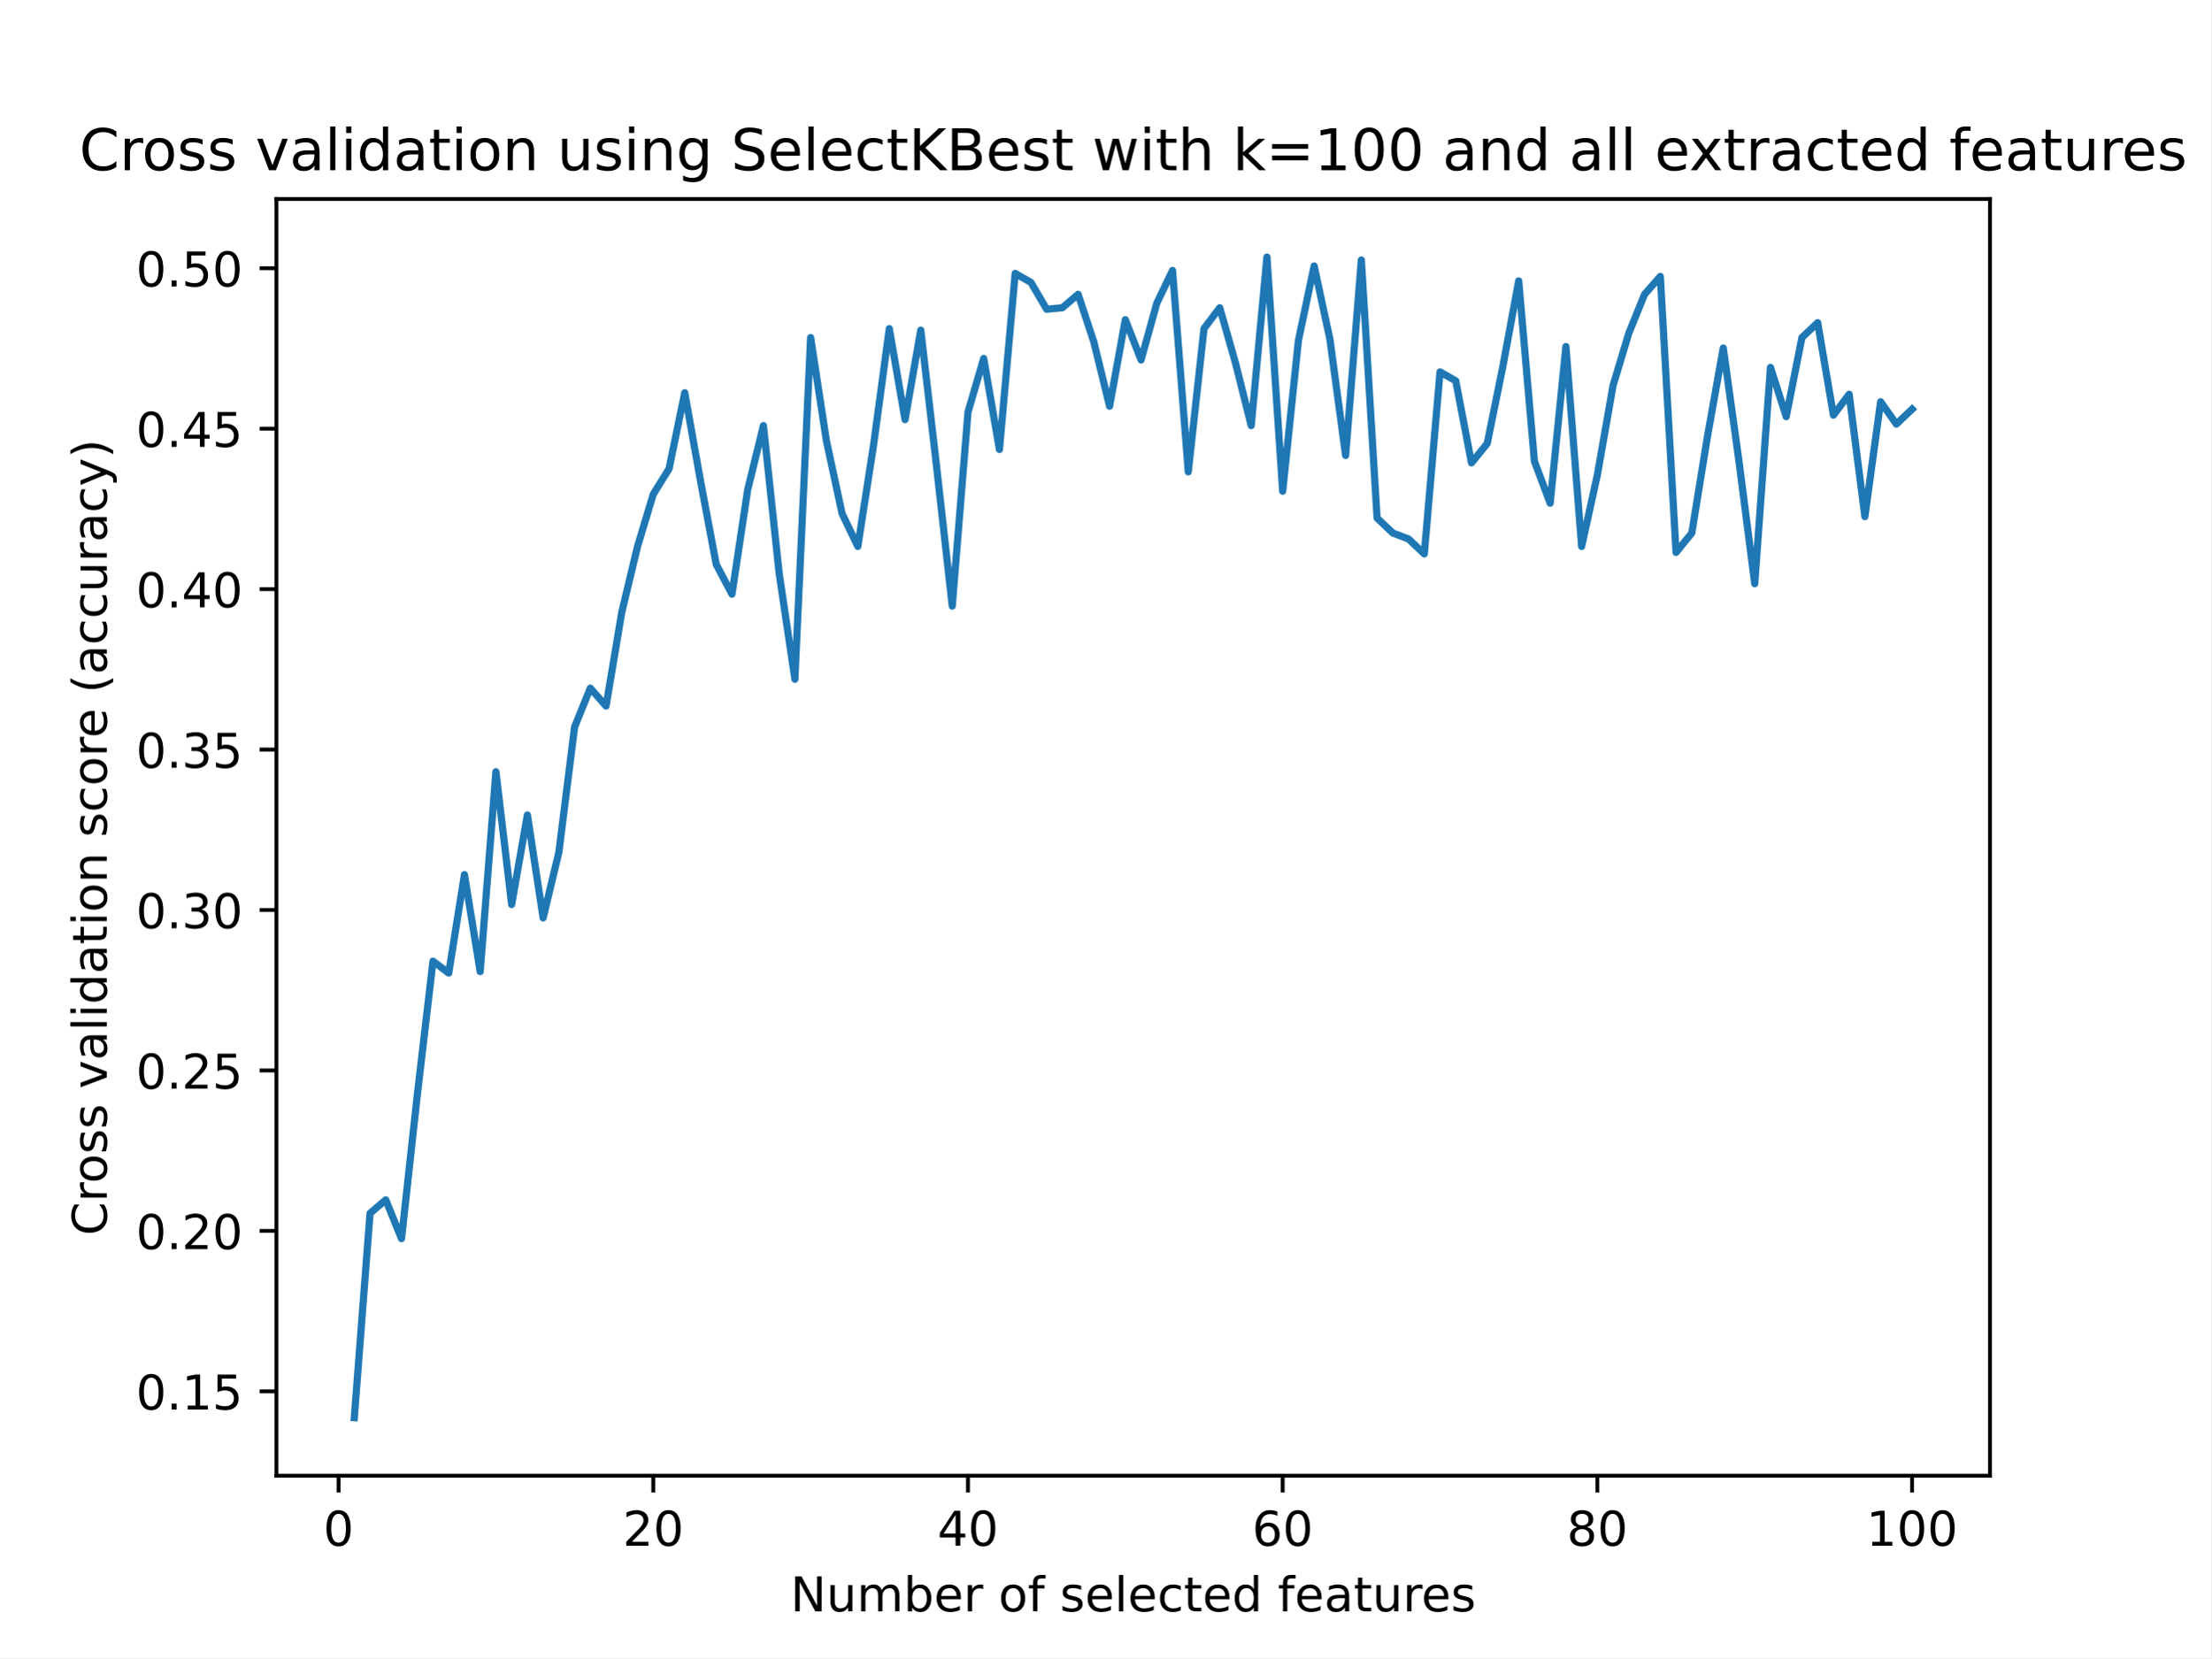
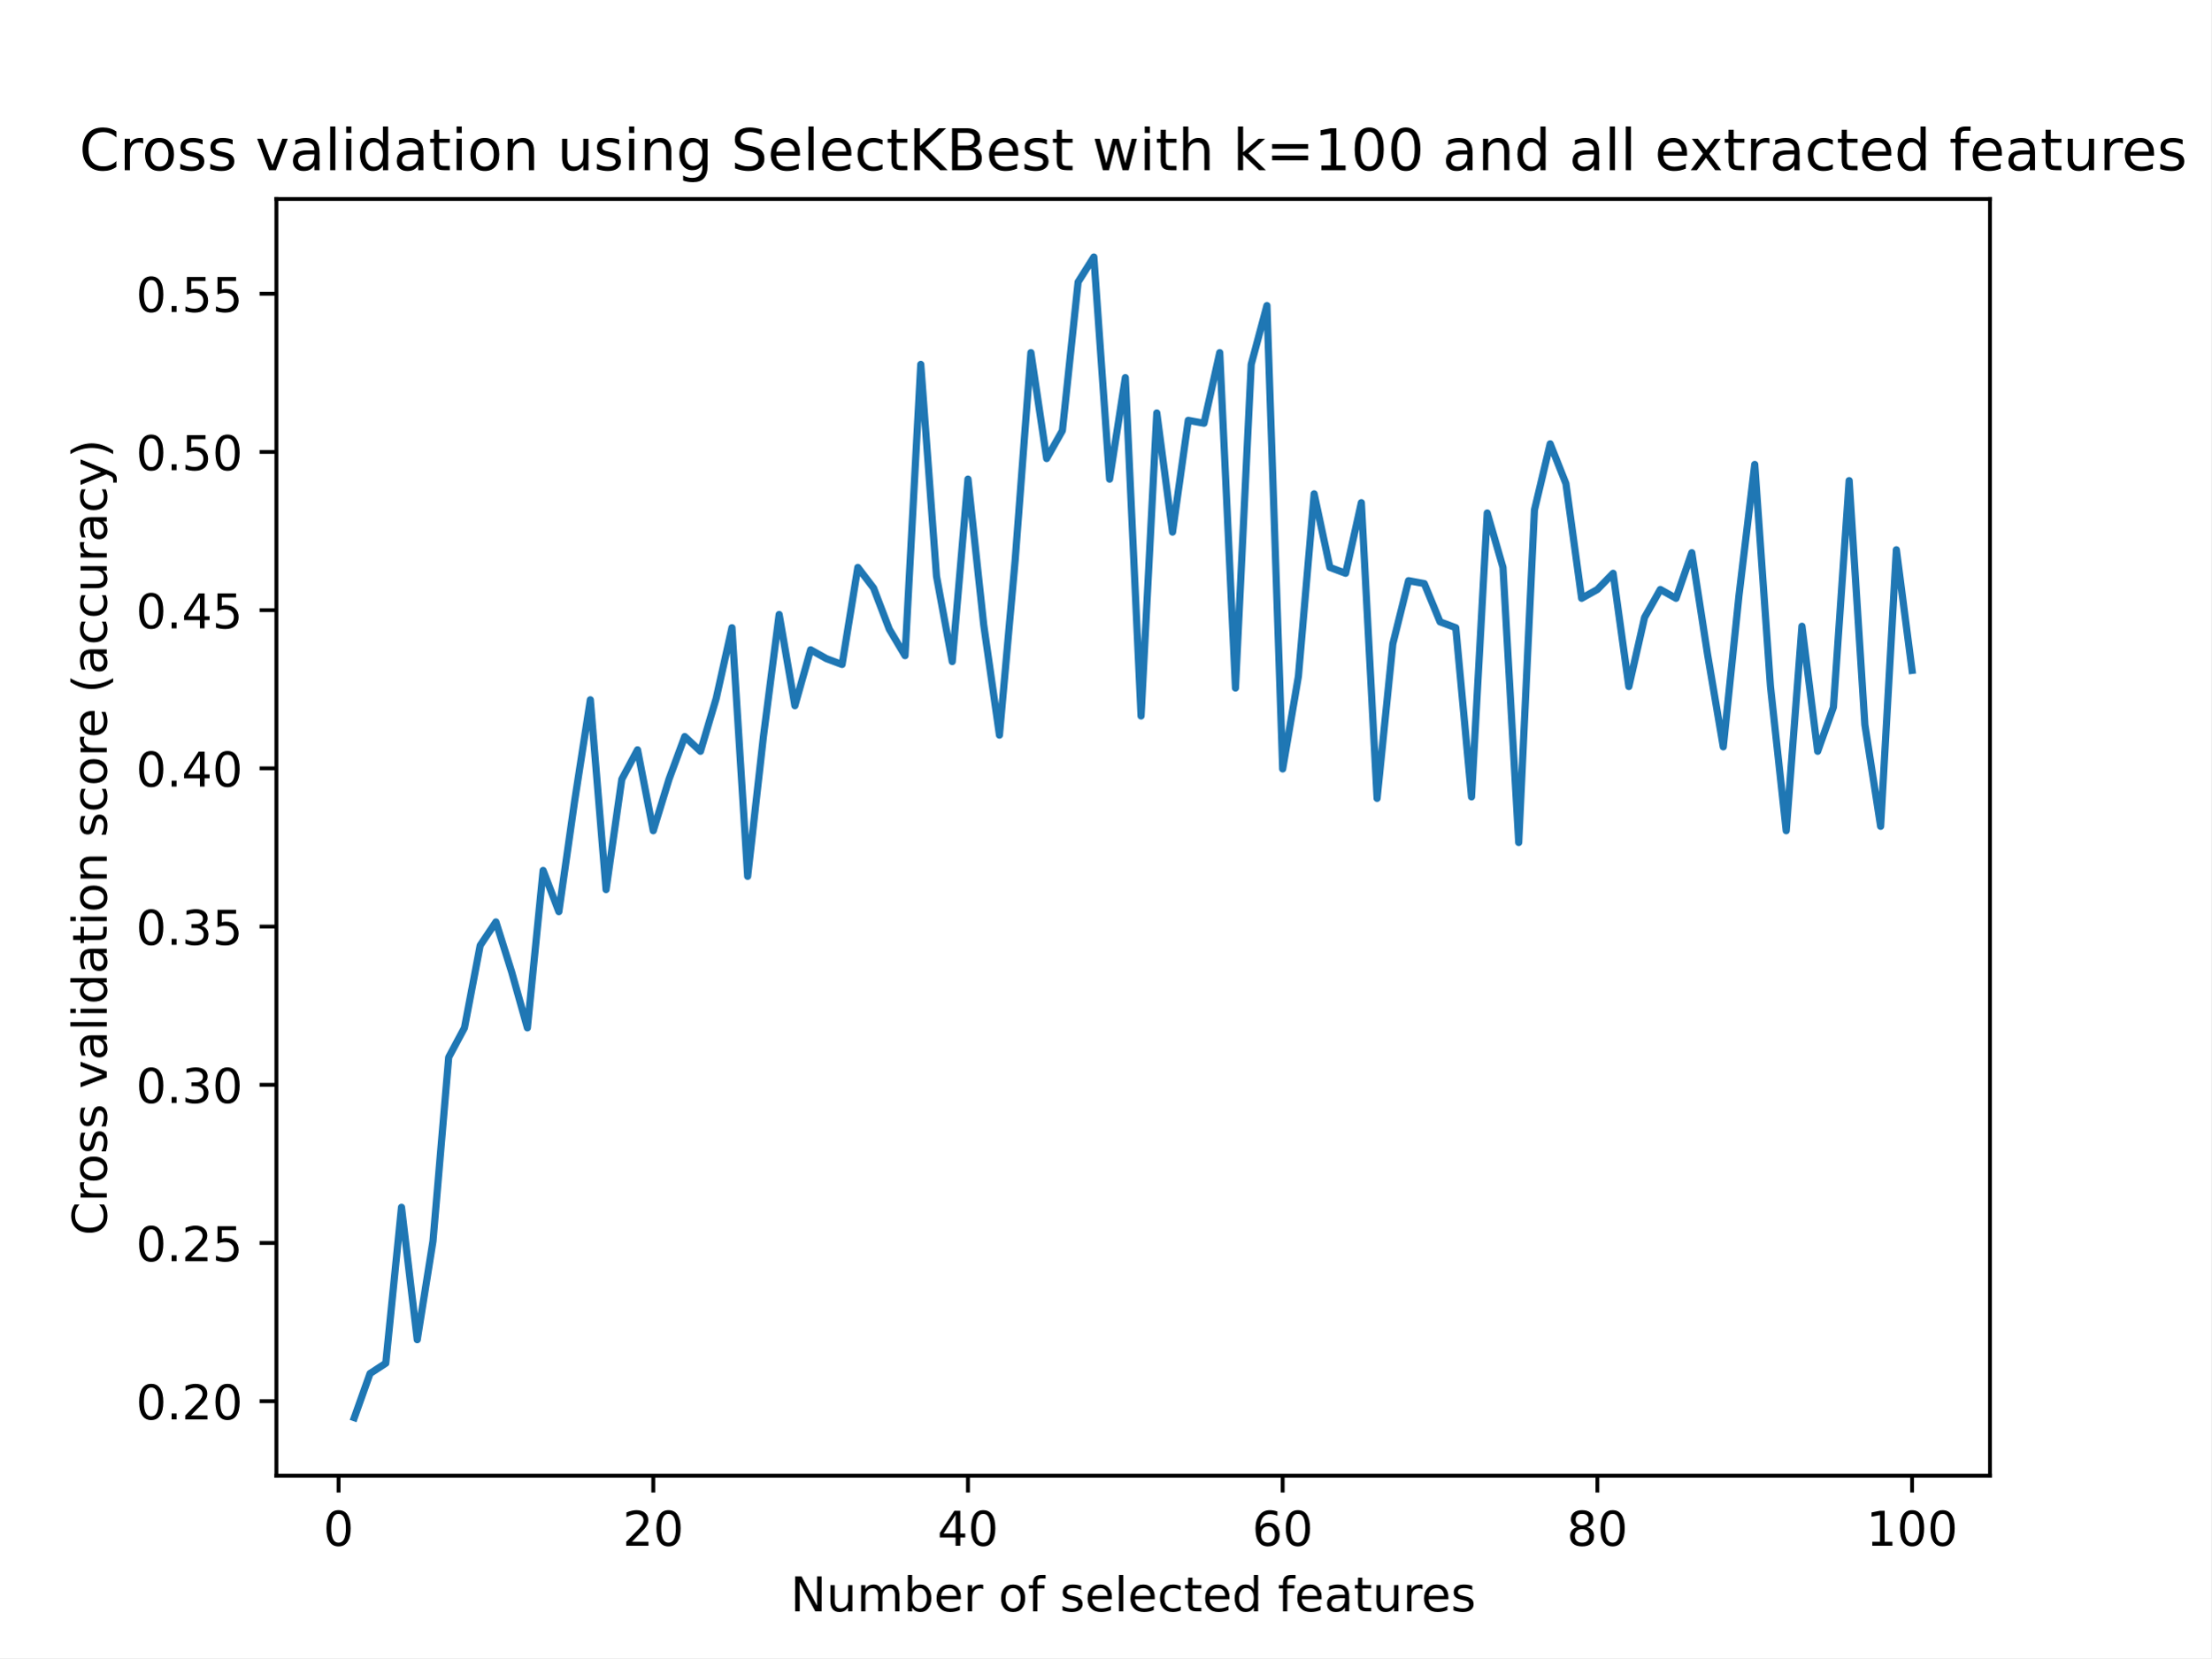
<svg xmlns="http://www.w3.org/2000/svg" xmlns:xlink="http://www.w3.org/1999/xlink" width="460.8pt" height="345.6pt" viewBox="0 0 460.8 345.6" version="1.1">
  <defs>
    <style type="text/css">*{stroke-linejoin: round; stroke-linecap: butt}</style>
  </defs>
  <g id="figure_1">
    <g id="patch_1">
      <path d="M 0 345.6  L 460.8 345.6  L 460.8 0  L 0 0  z " style="fill: #ffffff" />
    </g>
    <g id="axes_1">
      <g id="patch_2">
        <path d="M 57.6 307.584  L 414.72 307.584  L 414.72 41.472  L 57.6 41.472  z " style="fill: #ffffff" />
      </g>
      <g id="matplotlib.axis_1">
        <g id="xtick_1">
          <g id="line2d_1">
            <defs>
-               <path id="m907cf94954" d="M 0 0  L 0 3.5  " style="stroke: #000000; stroke-width: 0.8" />
+               <path id="m483ba3a2ed" d="M 0 0  L 0 3.5  " style="stroke: #000000; stroke-width: 0.8" />
            </defs>
            <g>
-               <use xlink:href="#m907cf94954" x="70.553" y="307.584" style="stroke: #000000; stroke-width: 0.8" />
+               <use xlink:href="#m483ba3a2ed" x="70.553" y="307.584" style="stroke: #000000; stroke-width: 0.8" />
            </g>
          </g>
          <g id="text_1">
            <g transform="translate(67.37214 322.1824) scale(0.1 -0.1)">
              <defs>
                <path id="DejaVuSans-30" d="M 2034 4250  Q 1547 4250 1301 3770  Q 1056 3291 1056 2328  Q 1056 1369 1301 889  Q 1547 409 2034 409  Q 2525 409 2770 889  Q 3016 1369 3016 2328  Q 3016 3291 2770 3770  Q 2525 4250 2034 4250  z M 2034 4750  Q 2819 4750 3233 4129  Q 3647 3509 3647 2328  Q 3647 1150 3233 529  Q 2819 -91 2034 -91  Q 1250 -91 836 529  Q 422 1150 422 2328  Q 422 3509 836 4129  Q 1250 4750 2034 4750  z " transform="scale(0.015625)" />
              </defs>
              <use xlink:href="#DejaVuSans-30" />
            </g>
          </g>
        </g>
        <g id="xtick_2">
          <g id="line2d_2">
            <g>
-               <use xlink:href="#m907cf94954" x="136.14" y="307.584" style="stroke: #000000; stroke-width: 0.8" />
+               <use xlink:href="#m483ba3a2ed" x="136.14" y="307.584" style="stroke: #000000; stroke-width: 0.8" />
            </g>
          </g>
          <g id="text_2">
            <g transform="translate(129.7777 322.1824) scale(0.1 -0.1)">
              <defs>
                <path id="DejaVuSans-32" d="M 1228 531  L 3431 531  L 3431 0  L 469 0  L 469 531  Q 828 903 1448 1529  Q 2069 2156 2228 2338  Q 2531 2678 2651 2914  Q 2772 3150 2772 3378  Q 2772 3750 2511 3984  Q 2250 4219 1831 4219  Q 1534 4219 1204 4116  Q 875 4013 500 3803  L 500 4441  Q 881 4594 1212 4672  Q 1544 4750 1819 4750  Q 2544 4750 2975 4387  Q 3406 4025 3406 3419  Q 3406 3131 3298 2873  Q 3191 2616 2906 2266  Q 2828 2175 2409 1742  Q 1991 1309 1228 531  z " transform="scale(0.015625)" />
              </defs>
              <use xlink:href="#DejaVuSans-32" />
              <use xlink:href="#DejaVuSans-30" x="63.623" />
            </g>
          </g>
        </g>
        <g id="xtick_3">
          <g id="line2d_3">
            <g>
-               <use xlink:href="#m907cf94954" x="201.727" y="307.584" style="stroke: #000000; stroke-width: 0.8" />
+               <use xlink:href="#m483ba3a2ed" x="201.727" y="307.584" style="stroke: #000000; stroke-width: 0.8" />
            </g>
          </g>
          <g id="text_3">
            <g transform="translate(195.3644 322.1824) scale(0.1 -0.1)">
              <defs>
                <path id="DejaVuSans-34" d="M 2419 4116  L 825 1625  L 2419 1625  L 2419 4116  z M 2253 4666  L 3047 4666  L 3047 1625  L 3713 1625  L 3713 1100  L 3047 1100  L 3047 0  L 2419 0  L 2419 1100  L 313 1100  L 313 1709  L 2253 4666  z " transform="scale(0.015625)" />
              </defs>
              <use xlink:href="#DejaVuSans-34" />
              <use xlink:href="#DejaVuSans-30" x="63.623" />
            </g>
          </g>
        </g>
        <g id="xtick_4">
          <g id="line2d_4">
            <g>
-               <use xlink:href="#m907cf94954" x="267.314" y="307.584" style="stroke: #000000; stroke-width: 0.8" />
+               <use xlink:href="#m483ba3a2ed" x="267.314" y="307.584" style="stroke: #000000; stroke-width: 0.8" />
            </g>
          </g>
          <g id="text_4">
            <g transform="translate(260.9512 322.1824) scale(0.1 -0.1)">
              <defs>
                <path id="DejaVuSans-36" d="M 2113 2584  Q 1688 2584 1439 2293  Q 1191 2003 1191 1497  Q 1191 994 1439 701  Q 1688 409 2113 409  Q 2538 409 2786 701  Q 3034 994 3034 1497  Q 3034 2003 2786 2293  Q 2538 2584 2113 2584  z M 3366 4563  L 3366 3988  Q 3128 4100 2886 4159  Q 2644 4219 2406 4219  Q 1781 4219 1451 3797  Q 1122 3375 1075 2522  Q 1259 2794 1537 2939  Q 1816 3084 2150 3084  Q 2853 3084 3261 2657  Q 3669 2231 3669 1497  Q 3669 778 3244 343  Q 2819 -91 2113 -91  Q 1303 -91 875 529  Q 447 1150 447 2328  Q 447 3434 972 4092  Q 1497 4750 2381 4750  Q 2619 4750 2861 4703  Q 3103 4656 3366 4563  z " transform="scale(0.015625)" />
              </defs>
              <use xlink:href="#DejaVuSans-36" />
              <use xlink:href="#DejaVuSans-30" x="63.623" />
            </g>
          </g>
        </g>
        <g id="xtick_5">
          <g id="line2d_5">
            <g>
-               <use xlink:href="#m907cf94954" x="332.9" y="307.584" style="stroke: #000000; stroke-width: 0.8" />
+               <use xlink:href="#m483ba3a2ed" x="332.9" y="307.584" style="stroke: #000000; stroke-width: 0.8" />
            </g>
          </g>
          <g id="text_5">
            <g transform="translate(326.538 322.1824) scale(0.1 -0.1)">
              <defs>
                <path id="DejaVuSans-38" d="M 2034 2216  Q 1584 2216 1326 1975  Q 1069 1734 1069 1313  Q 1069 891 1326 650  Q 1584 409 2034 409  Q 2484 409 2743 651  Q 3003 894 3003 1313  Q 3003 1734 2745 1975  Q 2488 2216 2034 2216  z M 1403 2484  Q 997 2584 770 2862  Q 544 3141 544 3541  Q 544 4100 942 4425  Q 1341 4750 2034 4750  Q 2731 4750 3128 4425  Q 3525 4100 3525 3541  Q 3525 3141 3298 2862  Q 3072 2584 2669 2484  Q 3125 2378 3379 2068  Q 3634 1759 3634 1313  Q 3634 634 3220 271  Q 2806 -91 2034 -91  Q 1263 -91 848 271  Q 434 634 434 1313  Q 434 1759 690 2068  Q 947 2378 1403 2484  z M 1172 3481  Q 1172 3119 1398 2916  Q 1625 2713 2034 2713  Q 2441 2713 2670 2916  Q 2900 3119 2900 3481  Q 2900 3844 2670 4047  Q 2441 4250 2034 4250  Q 1625 4250 1398 4047  Q 1172 3844 1172 3481  z " transform="scale(0.015625)" />
              </defs>
              <use xlink:href="#DejaVuSans-38" />
              <use xlink:href="#DejaVuSans-30" x="63.623" />
            </g>
          </g>
        </g>
        <g id="xtick_6">
          <g id="line2d_6">
            <g>
-               <use xlink:href="#m907cf94954" x="398.487" y="307.584" style="stroke: #000000; stroke-width: 0.8" />
+               <use xlink:href="#m483ba3a2ed" x="398.487" y="307.584" style="stroke: #000000; stroke-width: 0.8" />
            </g>
          </g>
          <g id="text_6">
            <g transform="translate(388.9435 322.1824) scale(0.1 -0.1)">
              <defs>
                <path id="DejaVuSans-31" d="M 794 531  L 1825 531  L 1825 4091  L 703 3866  L 703 4441  L 1819 4666  L 2450 4666  L 2450 531  L 3481 531  L 3481 0  L 794 0  L 794 531  z " transform="scale(0.015625)" />
              </defs>
              <use xlink:href="#DejaVuSans-31" />
              <use xlink:href="#DejaVuSans-30" x="63.623" />
              <use xlink:href="#DejaVuSans-30" x="127.246" />
            </g>
          </g>
        </g>
        <g id="text_7">
          <g transform="translate(164.7264 335.8606) scale(0.1 -0.1)">
            <defs>
              <path id="DejaVuSans-4e" d="M 628 4666  L 1478 4666  L 3547 763  L 3547 4666  L 4159 4666  L 4159 0  L 3309 0  L 1241 3903  L 1241 0  L 628 0  L 628 4666  z " transform="scale(0.015625)" />
              <path id="DejaVuSans-75" d="M 544 1381  L 544 3500  L 1119 3500  L 1119 1403  Q 1119 906 1312 657  Q 1506 409 1894 409  Q 2359 409 2629 706  Q 2900 1003 2900 1516  L 2900 3500  L 3475 3500  L 3475 0  L 2900 0  L 2900 538  Q 2691 219 2414 64  Q 2138 -91 1772 -91  Q 1169 -91 856 284  Q 544 659 544 1381  z M 1991 3584  L 1991 3584  z " transform="scale(0.015625)" />
              <path id="DejaVuSans-6d" d="M 3328 2828  Q 3544 3216 3844 3400  Q 4144 3584 4550 3584  Q 5097 3584 5394 3201  Q 5691 2819 5691 2113  L 5691 0  L 5113 0  L 5113 2094  Q 5113 2597 4934 2840  Q 4756 3084 4391 3084  Q 3944 3084 3684 2787  Q 3425 2491 3425 1978  L 3425 0  L 2847 0  L 2847 2094  Q 2847 2600 2669 2842  Q 2491 3084 2119 3084  Q 1678 3084 1418 2786  Q 1159 2488 1159 1978  L 1159 0  L 581 0  L 581 3500  L 1159 3500  L 1159 2956  Q 1356 3278 1631 3431  Q 1906 3584 2284 3584  Q 2666 3584 2933 3390  Q 3200 3197 3328 2828  z " transform="scale(0.015625)" />
              <path id="DejaVuSans-62" d="M 3116 1747  Q 3116 2381 2855 2742  Q 2594 3103 2138 3103  Q 1681 3103 1420 2742  Q 1159 2381 1159 1747  Q 1159 1113 1420 752  Q 1681 391 2138 391  Q 2594 391 2855 752  Q 3116 1113 3116 1747  z M 1159 2969  Q 1341 3281 1617 3432  Q 1894 3584 2278 3584  Q 2916 3584 3314 3078  Q 3713 2572 3713 1747  Q 3713 922 3314 415  Q 2916 -91 2278 -91  Q 1894 -91 1617 61  Q 1341 213 1159 525  L 1159 0  L 581 0  L 581 4863  L 1159 4863  L 1159 2969  z " transform="scale(0.015625)" />
              <path id="DejaVuSans-65" d="M 3597 1894  L 3597 1613  L 953 1613  Q 991 1019 1311 708  Q 1631 397 2203 397  Q 2534 397 2845 478  Q 3156 559 3463 722  L 3463 178  Q 3153 47 2828 -22  Q 2503 -91 2169 -91  Q 1331 -91 842 396  Q 353 884 353 1716  Q 353 2575 817 3079  Q 1281 3584 2069 3584  Q 2775 3584 3186 3129  Q 3597 2675 3597 1894  z M 3022 2063  Q 3016 2534 2758 2815  Q 2500 3097 2075 3097  Q 1594 3097 1305 2825  Q 1016 2553 972 2059  L 3022 2063  z " transform="scale(0.015625)" />
              <path id="DejaVuSans-72" d="M 2631 2963  Q 2534 3019 2420 3045  Q 2306 3072 2169 3072  Q 1681 3072 1420 2755  Q 1159 2438 1159 1844  L 1159 0  L 581 0  L 581 3500  L 1159 3500  L 1159 2956  Q 1341 3275 1631 3429  Q 1922 3584 2338 3584  Q 2397 3584 2469 3576  Q 2541 3569 2628 3553  L 2631 2963  z " transform="scale(0.015625)" />
              <path id="DejaVuSans-20" transform="scale(0.015625)" />
              <path id="DejaVuSans-6f" d="M 1959 3097  Q 1497 3097 1228 2736  Q 959 2375 959 1747  Q 959 1119 1226 758  Q 1494 397 1959 397  Q 2419 397 2687 759  Q 2956 1122 2956 1747  Q 2956 2369 2687 2733  Q 2419 3097 1959 3097  z M 1959 3584  Q 2709 3584 3137 3096  Q 3566 2609 3566 1747  Q 3566 888 3137 398  Q 2709 -91 1959 -91  Q 1206 -91 779 398  Q 353 888 353 1747  Q 353 2609 779 3096  Q 1206 3584 1959 3584  z " transform="scale(0.015625)" />
              <path id="DejaVuSans-66" d="M 2375 4863  L 2375 4384  L 1825 4384  Q 1516 4384 1395 4259  Q 1275 4134 1275 3809  L 1275 3500  L 2222 3500  L 2222 3053  L 1275 3053  L 1275 0  L 697 0  L 697 3053  L 147 3053  L 147 3500  L 697 3500  L 697 3744  Q 697 4328 969 4595  Q 1241 4863 1831 4863  L 2375 4863  z " transform="scale(0.015625)" />
              <path id="DejaVuSans-73" d="M 2834 3397  L 2834 2853  Q 2591 2978 2328 3040  Q 2066 3103 1784 3103  Q 1356 3103 1142 2972  Q 928 2841 928 2578  Q 928 2378 1081 2264  Q 1234 2150 1697 2047  L 1894 2003  Q 2506 1872 2764 1633  Q 3022 1394 3022 966  Q 3022 478 2636 193  Q 2250 -91 1575 -91  Q 1294 -91 989 -36  Q 684 19 347 128  L 347 722  Q 666 556 975 473  Q 1284 391 1588 391  Q 1994 391 2212 530  Q 2431 669 2431 922  Q 2431 1156 2273 1281  Q 2116 1406 1581 1522  L 1381 1569  Q 847 1681 609 1914  Q 372 2147 372 2553  Q 372 3047 722 3315  Q 1072 3584 1716 3584  Q 2034 3584 2315 3537  Q 2597 3491 2834 3397  z " transform="scale(0.015625)" />
              <path id="DejaVuSans-6c" d="M 603 4863  L 1178 4863  L 1178 0  L 603 0  L 603 4863  z " transform="scale(0.015625)" />
              <path id="DejaVuSans-63" d="M 3122 3366  L 3122 2828  Q 2878 2963 2633 3030  Q 2388 3097 2138 3097  Q 1578 3097 1268 2742  Q 959 2388 959 1747  Q 959 1106 1268 751  Q 1578 397 2138 397  Q 2388 397 2633 464  Q 2878 531 3122 666  L 3122 134  Q 2881 22 2623 -34  Q 2366 -91 2075 -91  Q 1284 -91 818 406  Q 353 903 353 1747  Q 353 2603 823 3093  Q 1294 3584 2113 3584  Q 2378 3584 2631 3529  Q 2884 3475 3122 3366  z " transform="scale(0.015625)" />
              <path id="DejaVuSans-74" d="M 1172 4494  L 1172 3500  L 2356 3500  L 2356 3053  L 1172 3053  L 1172 1153  Q 1172 725 1289 603  Q 1406 481 1766 481  L 2356 481  L 2356 0  L 1766 0  Q 1100 0 847 248  Q 594 497 594 1153  L 594 3053  L 172 3053  L 172 3500  L 594 3500  L 594 4494  L 1172 4494  z " transform="scale(0.015625)" />
              <path id="DejaVuSans-64" d="M 2906 2969  L 2906 4863  L 3481 4863  L 3481 0  L 2906 0  L 2906 525  Q 2725 213 2448 61  Q 2172 -91 1784 -91  Q 1150 -91 751 415  Q 353 922 353 1747  Q 353 2572 751 3078  Q 1150 3584 1784 3584  Q 2172 3584 2448 3432  Q 2725 3281 2906 2969  z M 947 1747  Q 947 1113 1208 752  Q 1469 391 1925 391  Q 2381 391 2643 752  Q 2906 1113 2906 1747  Q 2906 2381 2643 2742  Q 2381 3103 1925 3103  Q 1469 3103 1208 2742  Q 947 2381 947 1747  z " transform="scale(0.015625)" />
              <path id="DejaVuSans-61" d="M 2194 1759  Q 1497 1759 1228 1600  Q 959 1441 959 1056  Q 959 750 1161 570  Q 1363 391 1709 391  Q 2188 391 2477 730  Q 2766 1069 2766 1631  L 2766 1759  L 2194 1759  z M 3341 1997  L 3341 0  L 2766 0  L 2766 531  Q 2569 213 2275 61  Q 1981 -91 1556 -91  Q 1019 -91 701 211  Q 384 513 384 1019  Q 384 1609 779 1909  Q 1175 2209 1959 2209  L 2766 2209  L 2766 2266  Q 2766 2663 2505 2880  Q 2244 3097 1772 3097  Q 1472 3097 1187 3025  Q 903 2953 641 2809  L 641 3341  Q 956 3463 1253 3523  Q 1550 3584 1831 3584  Q 2591 3584 2966 3190  Q 3341 2797 3341 1997  z " transform="scale(0.015625)" />
            </defs>
            <use xlink:href="#DejaVuSans-4e" />
            <use xlink:href="#DejaVuSans-75" x="74.805" />
            <use xlink:href="#DejaVuSans-6d" x="138.184" />
            <use xlink:href="#DejaVuSans-62" x="235.596" />
            <use xlink:href="#DejaVuSans-65" x="299.072" />
            <use xlink:href="#DejaVuSans-72" x="360.596" />
            <use xlink:href="#DejaVuSans-20" x="401.709" />
            <use xlink:href="#DejaVuSans-6f" x="433.496" />
            <use xlink:href="#DejaVuSans-66" x="494.678" />
            <use xlink:href="#DejaVuSans-20" x="529.883" />
            <use xlink:href="#DejaVuSans-73" x="561.67" />
            <use xlink:href="#DejaVuSans-65" x="613.77" />
            <use xlink:href="#DejaVuSans-6c" x="675.293" />
            <use xlink:href="#DejaVuSans-65" x="703.076" />
            <use xlink:href="#DejaVuSans-63" x="764.6" />
            <use xlink:href="#DejaVuSans-74" x="819.58" />
            <use xlink:href="#DejaVuSans-65" x="858.789" />
            <use xlink:href="#DejaVuSans-64" x="920.312" />
            <use xlink:href="#DejaVuSans-20" x="983.789" />
            <use xlink:href="#DejaVuSans-66" x="1015.576" />
            <use xlink:href="#DejaVuSans-65" x="1050.781" />
            <use xlink:href="#DejaVuSans-61" x="1112.305" />
            <use xlink:href="#DejaVuSans-74" x="1173.584" />
            <use xlink:href="#DejaVuSans-75" x="1212.793" />
            <use xlink:href="#DejaVuSans-72" x="1276.172" />
            <use xlink:href="#DejaVuSans-65" x="1315.035" />
            <use xlink:href="#DejaVuSans-73" x="1376.559" />
          </g>
        </g>
      </g>
      <g id="matplotlib.axis_2">
        <g id="ytick_1">
          <g id="line2d_7">
            <defs>
-               <path id="m319bab947e" d="M 0 0  L -3.5 0  " style="stroke: #000000; stroke-width: 0.8" />
+               <path id="m42d17bab9c" d="M 0 0  L -3.5 0  " style="stroke: #000000; stroke-width: 0.8" />
            </defs>
            <g>
-               <use xlink:href="#m319bab947e" x="57.6" y="290" style="stroke: #000000; stroke-width: 0.8" />
+               <use xlink:href="#m42d17bab9c" x="57.6" y="292.054" style="stroke: #000000; stroke-width: 0.8" />
            </g>
          </g>
          <g id="text_8">
-             <g transform="translate(28.33438 293.7989) scale(0.1 -0.1)">
+             <g transform="translate(28.33438 295.8531) scale(0.1 -0.1)">
              <defs>
                <path id="DejaVuSans-2e" d="M 684 794  L 1344 794  L 1344 0  L 684 0  L 684 794  z " transform="scale(0.015625)" />
-                 <path id="DejaVuSans-35" d="M 691 4666  L 3169 4666  L 3169 4134  L 1269 4134  L 1269 2991  Q 1406 3038 1543 3061  Q 1681 3084 1819 3084  Q 2600 3084 3056 2656  Q 3513 2228 3513 1497  Q 3513 744 3044 326  Q 2575 -91 1722 -91  Q 1428 -91 1123 -41  Q 819 9 494 109  L 494 744  Q 775 591 1075 516  Q 1375 441 1709 441  Q 2250 441 2565 725  Q 2881 1009 2881 1497  Q 2881 1984 2565 2268  Q 2250 2553 1709 2553  Q 1456 2553 1204 2497  Q 953 2441 691 2322  L 691 4666  z " transform="scale(0.015625)" />
-               </defs>
-               <use xlink:href="#DejaVuSans-30" />
-               <use xlink:href="#DejaVuSans-2e" x="63.623" />
-               <use xlink:href="#DejaVuSans-31" x="95.41" />
-               <use xlink:href="#DejaVuSans-35" x="159.033" />
+               </defs>
+               <use xlink:href="#DejaVuSans-30" />
+               <use xlink:href="#DejaVuSans-2e" x="63.623" />
+               <use xlink:href="#DejaVuSans-32" x="95.41" />
+               <use xlink:href="#DejaVuSans-30" x="159.033" />
            </g>
          </g>
        </g>
        <g id="ytick_2">
          <g id="line2d_8">
            <g>
-               <use xlink:href="#m319bab947e" x="57.6" y="256.557" style="stroke: #000000; stroke-width: 0.8" />
+               <use xlink:href="#m42d17bab9c" x="57.6" y="259.077" style="stroke: #000000; stroke-width: 0.8" />
            </g>
          </g>
          <g id="text_9">
-             <g transform="translate(28.33438 260.3561) scale(0.1 -0.1)">
+             <g transform="translate(28.33438 262.8766) scale(0.1 -0.1)">
+               <defs>
+                 <path id="DejaVuSans-35" d="M 691 4666  L 3169 4666  L 3169 4134  L 1269 4134  L 1269 2991  Q 1406 3038 1543 3061  Q 1681 3084 1819 3084  Q 2600 3084 3056 2656  Q 3513 2228 3513 1497  Q 3513 744 3044 326  Q 2575 -91 1722 -91  Q 1428 -91 1123 -41  Q 819 9 494 109  L 494 744  Q 775 591 1075 516  Q 1375 441 1709 441  Q 2250 441 2565 725  Q 2881 1009 2881 1497  Q 2881 1984 2565 2268  Q 2250 2553 1709 2553  Q 1456 2553 1204 2497  Q 953 2441 691 2322  L 691 4666  z " transform="scale(0.015625)" />
+               </defs>
              <use xlink:href="#DejaVuSans-30" />
              <use xlink:href="#DejaVuSans-2e" x="63.623" />
              <use xlink:href="#DejaVuSans-32" x="95.41" />
-               <use xlink:href="#DejaVuSans-30" x="159.033" />
+               <use xlink:href="#DejaVuSans-35" x="159.033" />
            </g>
          </g>
        </g>
        <g id="ytick_3">
          <g id="line2d_9">
            <g>
-               <use xlink:href="#m319bab947e" x="57.6" y="223.114" style="stroke: #000000; stroke-width: 0.8" />
+               <use xlink:href="#m42d17bab9c" x="57.6" y="226.101" style="stroke: #000000; stroke-width: 0.8" />
            </g>
          </g>
          <g id="text_10">
-             <g transform="translate(28.33438 226.9133) scale(0.1 -0.1)">
-               <use xlink:href="#DejaVuSans-30" />
-               <use xlink:href="#DejaVuSans-2e" x="63.623" />
-               <use xlink:href="#DejaVuSans-32" x="95.41" />
-               <use xlink:href="#DejaVuSans-35" x="159.033" />
+             <g transform="translate(28.33438 229.9) scale(0.1 -0.1)">
+               <defs>
+                 <path id="DejaVuSans-33" d="M 2597 2516  Q 3050 2419 3304 2112  Q 3559 1806 3559 1356  Q 3559 666 3084 287  Q 2609 -91 1734 -91  Q 1441 -91 1130 -33  Q 819 25 488 141  L 488 750  Q 750 597 1062 519  Q 1375 441 1716 441  Q 2309 441 2620 675  Q 2931 909 2931 1356  Q 2931 1769 2642 2001  Q 2353 2234 1838 2234  L 1294 2234  L 1294 2753  L 1863 2753  Q 2328 2753 2575 2939  Q 2822 3125 2822 3475  Q 2822 3834 2567 4026  Q 2313 4219 1838 4219  Q 1578 4219 1281 4162  Q 984 4106 628 3988  L 628 4550  Q 988 4650 1302 4700  Q 1616 4750 1894 4750  Q 2613 4750 3031 4423  Q 3450 4097 3450 3541  Q 3450 3153 3228 2886  Q 3006 2619 2597 2516  z " transform="scale(0.015625)" />
+               </defs>
+               <use xlink:href="#DejaVuSans-30" />
+               <use xlink:href="#DejaVuSans-2e" x="63.623" />
+               <use xlink:href="#DejaVuSans-33" x="95.41" />
+               <use xlink:href="#DejaVuSans-30" x="159.033" />
            </g>
          </g>
        </g>
        <g id="ytick_4">
          <g id="line2d_10">
            <g>
-               <use xlink:href="#m319bab947e" x="57.6" y="189.671" style="stroke: #000000; stroke-width: 0.8" />
+               <use xlink:href="#m42d17bab9c" x="57.6" y="193.124" style="stroke: #000000; stroke-width: 0.8" />
            </g>
          </g>
          <g id="text_11">
-             <g transform="translate(28.33438 193.4705) scale(0.1 -0.1)">
-               <defs>
-                 <path id="DejaVuSans-33" d="M 2597 2516  Q 3050 2419 3304 2112  Q 3559 1806 3559 1356  Q 3559 666 3084 287  Q 2609 -91 1734 -91  Q 1441 -91 1130 -33  Q 819 25 488 141  L 488 750  Q 750 597 1062 519  Q 1375 441 1716 441  Q 2309 441 2620 675  Q 2931 909 2931 1356  Q 2931 1769 2642 2001  Q 2353 2234 1838 2234  L 1294 2234  L 1294 2753  L 1863 2753  Q 2328 2753 2575 2939  Q 2822 3125 2822 3475  Q 2822 3834 2567 4026  Q 2313 4219 1838 4219  Q 1578 4219 1281 4162  Q 984 4106 628 3988  L 628 4550  Q 988 4650 1302 4700  Q 1616 4750 1894 4750  Q 2613 4750 3031 4423  Q 3450 4097 3450 3541  Q 3450 3153 3228 2886  Q 3006 2619 2597 2516  z " transform="scale(0.015625)" />
-               </defs>
+             <g transform="translate(28.33438 196.9235) scale(0.1 -0.1)">
              <use xlink:href="#DejaVuSans-30" />
              <use xlink:href="#DejaVuSans-2e" x="63.623" />
              <use xlink:href="#DejaVuSans-33" x="95.41" />
-               <use xlink:href="#DejaVuSans-30" x="159.033" />
+               <use xlink:href="#DejaVuSans-35" x="159.033" />
            </g>
          </g>
        </g>
        <g id="ytick_5">
          <g id="line2d_11">
            <g>
-               <use xlink:href="#m319bab947e" x="57.6" y="156.229" style="stroke: #000000; stroke-width: 0.8" />
+               <use xlink:href="#m42d17bab9c" x="57.6" y="160.148" style="stroke: #000000; stroke-width: 0.8" />
            </g>
          </g>
          <g id="text_12">
-             <g transform="translate(28.33438 160.0277) scale(0.1 -0.1)">
-               <use xlink:href="#DejaVuSans-30" />
-               <use xlink:href="#DejaVuSans-2e" x="63.623" />
-               <use xlink:href="#DejaVuSans-33" x="95.41" />
-               <use xlink:href="#DejaVuSans-35" x="159.033" />
+             <g transform="translate(28.33438 163.9469) scale(0.1 -0.1)">
+               <use xlink:href="#DejaVuSans-30" />
+               <use xlink:href="#DejaVuSans-2e" x="63.623" />
+               <use xlink:href="#DejaVuSans-34" x="95.41" />
+               <use xlink:href="#DejaVuSans-30" x="159.033" />
            </g>
          </g>
        </g>
        <g id="ytick_6">
          <g id="line2d_12">
            <g>
-               <use xlink:href="#m319bab947e" x="57.6" y="122.786" style="stroke: #000000; stroke-width: 0.8" />
+               <use xlink:href="#m42d17bab9c" x="57.6" y="127.171" style="stroke: #000000; stroke-width: 0.8" />
            </g>
          </g>
          <g id="text_13">
-             <g transform="translate(28.33438 126.5849) scale(0.1 -0.1)">
+             <g transform="translate(28.33438 130.9704) scale(0.1 -0.1)">
              <use xlink:href="#DejaVuSans-30" />
              <use xlink:href="#DejaVuSans-2e" x="63.623" />
              <use xlink:href="#DejaVuSans-34" x="95.41" />
-               <use xlink:href="#DejaVuSans-30" x="159.033" />
+               <use xlink:href="#DejaVuSans-35" x="159.033" />
            </g>
          </g>
        </g>
        <g id="ytick_7">
          <g id="line2d_13">
            <g>
-               <use xlink:href="#m319bab947e" x="57.6" y="89.343" style="stroke: #000000; stroke-width: 0.8" />
+               <use xlink:href="#m42d17bab9c" x="57.6" y="94.195" style="stroke: #000000; stroke-width: 0.8" />
            </g>
          </g>
          <g id="text_14">
-             <g transform="translate(28.33438 93.14215) scale(0.1 -0.1)">
-               <use xlink:href="#DejaVuSans-30" />
-               <use xlink:href="#DejaVuSans-2e" x="63.623" />
-               <use xlink:href="#DejaVuSans-34" x="95.41" />
-               <use xlink:href="#DejaVuSans-35" x="159.033" />
+             <g transform="translate(28.33438 97.99384) scale(0.1 -0.1)">
+               <use xlink:href="#DejaVuSans-30" />
+               <use xlink:href="#DejaVuSans-2e" x="63.623" />
+               <use xlink:href="#DejaVuSans-35" x="95.41" />
+               <use xlink:href="#DejaVuSans-30" x="159.033" />
            </g>
          </g>
        </g>
        <g id="ytick_8">
          <g id="line2d_14">
            <g>
-               <use xlink:href="#m319bab947e" x="57.6" y="55.9" style="stroke: #000000; stroke-width: 0.8" />
+               <use xlink:href="#m42d17bab9c" x="57.6" y="61.218" style="stroke: #000000; stroke-width: 0.8" />
            </g>
          </g>
          <g id="text_15">
-             <g transform="translate(28.33438 59.69935) scale(0.1 -0.1)">
+             <g transform="translate(28.33438 65.01729) scale(0.1 -0.1)">
              <use xlink:href="#DejaVuSans-30" />
              <use xlink:href="#DejaVuSans-2e" x="63.623" />
              <use xlink:href="#DejaVuSans-35" x="95.41" />
-               <use xlink:href="#DejaVuSans-30" x="159.033" />
+               <use xlink:href="#DejaVuSans-35" x="159.033" />
            </g>
          </g>
        </g>
        <g id="text_16">
          <g transform="translate(22.25469 257.5093) rotate(-90) scale(0.1 -0.1)">
            <defs>
              <path id="DejaVuSans-43" d="M 4122 4306  L 4122 3641  Q 3803 3938 3442 4084  Q 3081 4231 2675 4231  Q 1875 4231 1450 3742  Q 1025 3253 1025 2328  Q 1025 1406 1450 917  Q 1875 428 2675 428  Q 3081 428 3442 575  Q 3803 722 4122 1019  L 4122 359  Q 3791 134 3420 21  Q 3050 -91 2638 -91  Q 1578 -91 968 557  Q 359 1206 359 2328  Q 359 3453 968 4101  Q 1578 4750 2638 4750  Q 3056 4750 3426 4639  Q 3797 4528 4122 4306  z " transform="scale(0.015625)" />
              <path id="DejaVuSans-76" d="M 191 3500  L 800 3500  L 1894 563  L 2988 3500  L 3597 3500  L 2284 0  L 1503 0  L 191 3500  z " transform="scale(0.015625)" />
              <path id="DejaVuSans-69" d="M 603 3500  L 1178 3500  L 1178 0  L 603 0  L 603 3500  z M 603 4863  L 1178 4863  L 1178 4134  L 603 4134  L 603 4863  z " transform="scale(0.015625)" />
              <path id="DejaVuSans-6e" d="M 3513 2113  L 3513 0  L 2938 0  L 2938 2094  Q 2938 2591 2744 2837  Q 2550 3084 2163 3084  Q 1697 3084 1428 2787  Q 1159 2491 1159 1978  L 1159 0  L 581 0  L 581 3500  L 1159 3500  L 1159 2956  Q 1366 3272 1645 3428  Q 1925 3584 2291 3584  Q 2894 3584 3203 3211  Q 3513 2838 3513 2113  z " transform="scale(0.015625)" />
              <path id="DejaVuSans-28" d="M 1984 4856  Q 1566 4138 1362 3434  Q 1159 2731 1159 2009  Q 1159 1288 1364 580  Q 1569 -128 1984 -844  L 1484 -844  Q 1016 -109 783 600  Q 550 1309 550 2009  Q 550 2706 781 3412  Q 1013 4119 1484 4856  L 1984 4856  z " transform="scale(0.015625)" />
              <path id="DejaVuSans-79" d="M 2059 -325  Q 1816 -950 1584 -1140  Q 1353 -1331 966 -1331  L 506 -1331  L 506 -850  L 844 -850  Q 1081 -850 1212 -737  Q 1344 -625 1503 -206  L 1606 56  L 191 3500  L 800 3500  L 1894 763  L 2988 3500  L 3597 3500  L 2059 -325  z " transform="scale(0.015625)" />
              <path id="DejaVuSans-29" d="M 513 4856  L 1013 4856  Q 1481 4119 1714 3412  Q 1947 2706 1947 2009  Q 1947 1309 1714 600  Q 1481 -109 1013 -844  L 513 -844  Q 928 -128 1133 580  Q 1338 1288 1338 2009  Q 1338 2731 1133 3434  Q 928 4138 513 4856  z " transform="scale(0.015625)" />
            </defs>
            <use xlink:href="#DejaVuSans-43" />
            <use xlink:href="#DejaVuSans-72" x="69.824" />
            <use xlink:href="#DejaVuSans-6f" x="108.688" />
            <use xlink:href="#DejaVuSans-73" x="169.869" />
            <use xlink:href="#DejaVuSans-73" x="221.969" />
            <use xlink:href="#DejaVuSans-20" x="274.068" />
            <use xlink:href="#DejaVuSans-76" x="305.855" />
            <use xlink:href="#DejaVuSans-61" x="365.035" />
            <use xlink:href="#DejaVuSans-6c" x="426.314" />
            <use xlink:href="#DejaVuSans-69" x="454.098" />
            <use xlink:href="#DejaVuSans-64" x="481.881" />
            <use xlink:href="#DejaVuSans-61" x="545.357" />
            <use xlink:href="#DejaVuSans-74" x="606.637" />
            <use xlink:href="#DejaVuSans-69" x="645.846" />
            <use xlink:href="#DejaVuSans-6f" x="673.629" />
            <use xlink:href="#DejaVuSans-6e" x="734.811" />
            <use xlink:href="#DejaVuSans-20" x="798.189" />
            <use xlink:href="#DejaVuSans-73" x="829.977" />
            <use xlink:href="#DejaVuSans-63" x="882.076" />
            <use xlink:href="#DejaVuSans-6f" x="937.057" />
            <use xlink:href="#DejaVuSans-72" x="998.238" />
            <use xlink:href="#DejaVuSans-65" x="1037.102" />
            <use xlink:href="#DejaVuSans-20" x="1098.625" />
            <use xlink:href="#DejaVuSans-28" x="1130.412" />
            <use xlink:href="#DejaVuSans-61" x="1169.426" />
            <use xlink:href="#DejaVuSans-63" x="1230.705" />
            <use xlink:href="#DejaVuSans-63" x="1285.686" />
            <use xlink:href="#DejaVuSans-75" x="1340.666" />
            <use xlink:href="#DejaVuSans-72" x="1404.045" />
            <use xlink:href="#DejaVuSans-61" x="1445.158" />
            <use xlink:href="#DejaVuSans-63" x="1506.438" />
            <use xlink:href="#DejaVuSans-79" x="1561.418" />
            <use xlink:href="#DejaVuSans-29" x="1620.598" />
          </g>
        </g>
      </g>
      <g id="line2d_15">
-         <path d="M 73.833 295.488  L 77.112 252.888  L 80.391 250.089  L 83.671 258.174  L 86.95 228.323  L 90.229 200.337  L 93.509 202.825  L 96.788 182.302  L 100.067 202.514  L 103.347 160.846  L 106.626 188.521  L 109.905 169.864  L 113.185 191.319  L 116.464 177.638  L 119.743 151.518  L 123.023 143.433  L 126.302 147.164  L 129.581 127.574  L 132.861 113.893  L 136.14 103.009  L 139.42 97.723  L 142.699 81.865  L 145.978 100.211  L 149.258 117.624  L 152.537 123.843  L 155.816 102.076  L 159.096 88.705  L 162.375 119.49  L 165.654 141.567  L 168.934 70.359  L 172.213 91.815  L 175.492 107.052  L 178.772 113.893  L 182.051 92.748  L 185.33 68.494  L 188.61 87.462  L 191.889 68.805  L 195.168 97.101  L 198.448 126.331  L 201.727 85.907  L 205.006 74.713  L 208.286 93.681  L 211.565 56.988  L 214.844 58.854  L 218.124 64.451  L 221.403 64.14  L 224.682 61.342  L 227.962 71.292  L 231.241 84.663  L 234.52 66.628  L 237.8 75.024  L 241.079 63.207  L 244.358 56.367  L 247.638 98.345  L 250.917 68.494  L 254.196 64.14  L 257.476 75.646  L 260.755 88.705  L 264.034 53.568  L 267.314 102.387  L 270.593 70.981  L 273.872 55.434  L 277.152 70.67  L 280.431 94.925  L 283.71 54.19  L 286.99 107.984  L 290.269 111.094  L 293.548 112.338  L 296.828 115.447  L 300.107 77.511  L 303.386 79.377  L 306.666 96.479  L 309.945 92.437  L 313.224 76.267  L 316.504 58.543  L 319.783 96.168  L 323.062 104.875  L 326.342 72.225  L 329.621 113.893  L 332.9 98.967  L 336.18 80.31  L 339.459 69.427  L 342.739 61.342  L 346.018 57.61  L 349.297 115.136  L 352.577 111.094  L 355.856 90.882  L 359.135 72.536  L 362.415 96.168  L 365.694 121.666  L 368.973 76.578  L 372.253 86.84  L 375.532 70.359  L 378.811 67.25  L 382.091 86.529  L 385.37 82.176  L 388.649 107.674  L 391.929 83.73  L 395.208 88.395  L 398.487 85.285  " clip-path="url(#p6e93a473a9)" style="fill: none; stroke: #1f77b4; stroke-width: 1.5; stroke-linecap: square" />
+         <path d="M 73.833 295.488  L 77.112 286.29  L 80.391 284.143  L 83.671 251.642  L 86.95 279.237  L 90.229 258.694  L 93.509 220.367  L 96.788 214.235  L 100.067 197.064  L 103.347 192.158  L 106.626 202.583  L 109.905 214.235  L 113.185 181.427  L 116.464 190.012  L 119.743 167.016  L 123.023 145.859  L 126.302 185.413  L 129.581 162.417  L 132.861 156.284  L 136.14 173.148  L 139.42 162.417  L 142.699 153.525  L 145.978 156.591  L 149.258 145.553  L 152.537 130.835  L 155.816 182.653  L 159.096 153.525  L 162.375 128.076  L 165.654 147.086  L 168.934 135.434  L 172.213 137.274  L 175.492 138.501  L 178.772 118.264  L 182.051 122.557  L 185.33 131.142  L 188.61 136.661  L 191.889 75.951  L 195.168 120.104  L 198.448 137.887  L 201.727 99.867  L 205.006 130.222  L 208.286 153.218  L 211.565 116.731  L 214.844 73.498  L 218.124 95.574  L 221.403 89.749  L 224.682 58.78  L 227.962 53.568  L 231.241 99.867  L 234.52 78.711  L 237.8 149.232  L 241.079 86.069  L 244.358 110.905  L 247.638 87.602  L 250.917 88.216  L 254.196 73.498  L 257.476 143.406  L 260.755 75.951  L 264.034 63.686  L 267.314 160.27  L 270.593 140.954  L 273.872 102.933  L 277.152 118.264  L 280.431 119.49  L 283.71 104.773  L 286.99 166.403  L 290.269 134.208  L 293.548 121.024  L 296.828 121.637  L 300.107 129.609  L 303.386 130.835  L 306.666 166.096  L 309.945 106.919  L 313.224 118.264  L 316.504 175.601  L 319.783 106.306  L 323.062 92.508  L 326.342 100.787  L 329.621 124.703  L 332.9 122.863  L 336.18 119.49  L 339.459 143.1  L 342.739 128.689  L 346.018 122.863  L 349.297 124.703  L 352.577 115.198  L 355.856 136.354  L 359.135 155.671  L 362.415 124.09  L 365.694 96.801  L 368.973 143.1  L 372.253 173.148  L 375.532 130.529  L 378.811 156.591  L 382.091 147.392  L 385.37 100.174  L 388.649 151.072  L 391.929 172.228  L 395.208 114.585  L 398.487 139.727  " clip-path="url(#p19b50c6c0f)" style="fill: none; stroke: #1f77b4; stroke-width: 1.5; stroke-linecap: square" />
      </g>
      <g id="patch_3">
        <path d="M 57.6 307.584  L 57.6 41.472  " style="fill: none; stroke: #000000; stroke-width: 0.8; stroke-linejoin: miter; stroke-linecap: square" />
      </g>
      <g id="patch_4">
        <path d="M 414.72 307.584  L 414.72 41.472  " style="fill: none; stroke: #000000; stroke-width: 0.8; stroke-linejoin: miter; stroke-linecap: square" />
      </g>
      <g id="patch_5">
        <path d="M 57.6 307.584  L 414.72 307.584  " style="fill: none; stroke: #000000; stroke-width: 0.8; stroke-linejoin: miter; stroke-linecap: square" />
      </g>
      <g id="patch_6">
        <path d="M 57.6 41.472  L 414.72 41.472  " style="fill: none; stroke: #000000; stroke-width: 0.8; stroke-linejoin: miter; stroke-linecap: square" />
      </g>
      <g id="text_17">
        <g transform="translate(16.5225 35.472) scale(0.12 -0.12)">
          <defs>
            <path id="DejaVuSans-67" d="M 2906 1791  Q 2906 2416 2648 2759  Q 2391 3103 1925 3103  Q 1463 3103 1205 2759  Q 947 2416 947 1791  Q 947 1169 1205 825  Q 1463 481 1925 481  Q 2391 481 2648 825  Q 2906 1169 2906 1791  z M 3481 434  Q 3481 -459 3084 -895  Q 2688 -1331 1869 -1331  Q 1566 -1331 1297 -1286  Q 1028 -1241 775 -1147  L 775 -588  Q 1028 -725 1275 -790  Q 1522 -856 1778 -856  Q 2344 -856 2625 -561  Q 2906 -266 2906 331  L 2906 616  Q 2728 306 2450 153  Q 2172 0 1784 0  Q 1141 0 747 490  Q 353 981 353 1791  Q 353 2603 747 3093  Q 1141 3584 1784 3584  Q 2172 3584 2450 3431  Q 2728 3278 2906 2969  L 2906 3500  L 3481 3500  L 3481 434  z " transform="scale(0.015625)" />
            <path id="DejaVuSans-53" d="M 3425 4513  L 3425 3897  Q 3066 4069 2747 4153  Q 2428 4238 2131 4238  Q 1616 4238 1336 4038  Q 1056 3838 1056 3469  Q 1056 3159 1242 3001  Q 1428 2844 1947 2747  L 2328 2669  Q 3034 2534 3370 2195  Q 3706 1856 3706 1288  Q 3706 609 3251 259  Q 2797 -91 1919 -91  Q 1588 -91 1214 -16  Q 841 59 441 206  L 441 856  Q 825 641 1194 531  Q 1563 422 1919 422  Q 2459 422 2753 634  Q 3047 847 3047 1241  Q 3047 1584 2836 1778  Q 2625 1972 2144 2069  L 1759 2144  Q 1053 2284 737 2584  Q 422 2884 422 3419  Q 422 4038 858 4394  Q 1294 4750 2059 4750  Q 2388 4750 2728 4690  Q 3069 4631 3425 4513  z " transform="scale(0.015625)" />
            <path id="DejaVuSans-4b" d="M 628 4666  L 1259 4666  L 1259 2694  L 3353 4666  L 4166 4666  L 1850 2491  L 4331 0  L 3500 0  L 1259 2247  L 1259 0  L 628 0  L 628 4666  z " transform="scale(0.015625)" />
            <path id="DejaVuSans-42" d="M 1259 2228  L 1259 519  L 2272 519  Q 2781 519 3026 730  Q 3272 941 3272 1375  Q 3272 1813 3026 2020  Q 2781 2228 2272 2228  L 1259 2228  z M 1259 4147  L 1259 2741  L 2194 2741  Q 2656 2741 2882 2914  Q 3109 3088 3109 3444  Q 3109 3797 2882 3972  Q 2656 4147 2194 4147  L 1259 4147  z M 628 4666  L 2241 4666  Q 2963 4666 3353 4366  Q 3744 4066 3744 3513  Q 3744 3084 3544 2831  Q 3344 2578 2956 2516  Q 3422 2416 3680 2098  Q 3938 1781 3938 1306  Q 3938 681 3513 340  Q 3088 0 2303 0  L 628 0  L 628 4666  z " transform="scale(0.015625)" />
            <path id="DejaVuSans-77" d="M 269 3500  L 844 3500  L 1563 769  L 2278 3500  L 2956 3500  L 3675 769  L 4391 3500  L 4966 3500  L 4050 0  L 3372 0  L 2619 2869  L 1863 0  L 1184 0  L 269 3500  z " transform="scale(0.015625)" />
            <path id="DejaVuSans-68" d="M 3513 2113  L 3513 0  L 2938 0  L 2938 2094  Q 2938 2591 2744 2837  Q 2550 3084 2163 3084  Q 1697 3084 1428 2787  Q 1159 2491 1159 1978  L 1159 0  L 581 0  L 581 4863  L 1159 4863  L 1159 2956  Q 1366 3272 1645 3428  Q 1925 3584 2291 3584  Q 2894 3584 3203 3211  Q 3513 2838 3513 2113  z " transform="scale(0.015625)" />
            <path id="DejaVuSans-6b" d="M 581 4863  L 1159 4863  L 1159 1991  L 2875 3500  L 3609 3500  L 1753 1863  L 3688 0  L 2938 0  L 1159 1709  L 1159 0  L 581 0  L 581 4863  z " transform="scale(0.015625)" />
            <path id="DejaVuSans-3d" d="M 678 2906  L 4684 2906  L 4684 2381  L 678 2381  L 678 2906  z M 678 1631  L 4684 1631  L 4684 1100  L 678 1100  L 678 1631  z " transform="scale(0.015625)" />
            <path id="DejaVuSans-78" d="M 3513 3500  L 2247 1797  L 3578 0  L 2900 0  L 1881 1375  L 863 0  L 184 0  L 1544 1831  L 300 3500  L 978 3500  L 1906 2253  L 2834 3500  L 3513 3500  z " transform="scale(0.015625)" />
          </defs>
          <use xlink:href="#DejaVuSans-43" />
          <use xlink:href="#DejaVuSans-72" x="69.824" />
          <use xlink:href="#DejaVuSans-6f" x="108.688" />
          <use xlink:href="#DejaVuSans-73" x="169.869" />
          <use xlink:href="#DejaVuSans-73" x="221.969" />
          <use xlink:href="#DejaVuSans-20" x="274.068" />
          <use xlink:href="#DejaVuSans-76" x="305.855" />
          <use xlink:href="#DejaVuSans-61" x="365.035" />
          <use xlink:href="#DejaVuSans-6c" x="426.314" />
          <use xlink:href="#DejaVuSans-69" x="454.098" />
          <use xlink:href="#DejaVuSans-64" x="481.881" />
          <use xlink:href="#DejaVuSans-61" x="545.357" />
          <use xlink:href="#DejaVuSans-74" x="606.637" />
          <use xlink:href="#DejaVuSans-69" x="645.846" />
          <use xlink:href="#DejaVuSans-6f" x="673.629" />
          <use xlink:href="#DejaVuSans-6e" x="734.811" />
          <use xlink:href="#DejaVuSans-20" x="798.189" />
          <use xlink:href="#DejaVuSans-75" x="829.977" />
          <use xlink:href="#DejaVuSans-73" x="893.355" />
          <use xlink:href="#DejaVuSans-69" x="945.455" />
          <use xlink:href="#DejaVuSans-6e" x="973.238" />
          <use xlink:href="#DejaVuSans-67" x="1036.617" />
          <use xlink:href="#DejaVuSans-20" x="1100.094" />
          <use xlink:href="#DejaVuSans-53" x="1131.881" />
          <use xlink:href="#DejaVuSans-65" x="1195.357" />
          <use xlink:href="#DejaVuSans-6c" x="1256.881" />
          <use xlink:href="#DejaVuSans-65" x="1284.664" />
          <use xlink:href="#DejaVuSans-63" x="1346.188" />
          <use xlink:href="#DejaVuSans-74" x="1401.168" />
          <use xlink:href="#DejaVuSans-4b" x="1440.377" />
          <use xlink:href="#DejaVuSans-42" x="1505.953" />
          <use xlink:href="#DejaVuSans-65" x="1574.557" />
          <use xlink:href="#DejaVuSans-73" x="1636.08" />
          <use xlink:href="#DejaVuSans-74" x="1688.18" />
          <use xlink:href="#DejaVuSans-20" x="1727.389" />
          <use xlink:href="#DejaVuSans-77" x="1759.176" />
          <use xlink:href="#DejaVuSans-69" x="1840.963" />
          <use xlink:href="#DejaVuSans-74" x="1868.746" />
          <use xlink:href="#DejaVuSans-68" x="1907.955" />
          <use xlink:href="#DejaVuSans-20" x="1971.334" />
          <use xlink:href="#DejaVuSans-6b" x="2003.121" />
          <use xlink:href="#DejaVuSans-3d" x="2061.031" />
          <use xlink:href="#DejaVuSans-31" x="2144.82" />
          <use xlink:href="#DejaVuSans-30" x="2208.443" />
          <use xlink:href="#DejaVuSans-30" x="2272.066" />
          <use xlink:href="#DejaVuSans-20" x="2335.689" />
          <use xlink:href="#DejaVuSans-61" x="2367.477" />
          <use xlink:href="#DejaVuSans-6e" x="2428.756" />
          <use xlink:href="#DejaVuSans-64" x="2492.135" />
          <use xlink:href="#DejaVuSans-20" x="2555.611" />
          <use xlink:href="#DejaVuSans-61" x="2587.398" />
          <use xlink:href="#DejaVuSans-6c" x="2648.678" />
          <use xlink:href="#DejaVuSans-6c" x="2676.461" />
          <use xlink:href="#DejaVuSans-20" x="2704.244" />
          <use xlink:href="#DejaVuSans-65" x="2736.031" />
          <use xlink:href="#DejaVuSans-78" x="2795.805" />
          <use xlink:href="#DejaVuSans-74" x="2854.984" />
          <use xlink:href="#DejaVuSans-72" x="2894.193" />
          <use xlink:href="#DejaVuSans-61" x="2935.307" />
          <use xlink:href="#DejaVuSans-63" x="2996.586" />
          <use xlink:href="#DejaVuSans-74" x="3051.566" />
          <use xlink:href="#DejaVuSans-65" x="3090.775" />
          <use xlink:href="#DejaVuSans-64" x="3152.299" />
          <use xlink:href="#DejaVuSans-20" x="3215.775" />
          <use xlink:href="#DejaVuSans-66" x="3247.562" />
          <use xlink:href="#DejaVuSans-65" x="3282.768" />
          <use xlink:href="#DejaVuSans-61" x="3344.291" />
          <use xlink:href="#DejaVuSans-74" x="3405.57" />
          <use xlink:href="#DejaVuSans-75" x="3444.779" />
          <use xlink:href="#DejaVuSans-72" x="3508.158" />
          <use xlink:href="#DejaVuSans-65" x="3547.021" />
          <use xlink:href="#DejaVuSans-73" x="3608.545" />
        </g>
      </g>
    </g>
  </g>
  <defs>
-     <clipPath id="p6e93a473a9">
+     <clipPath id="p19b50c6c0f">
      <rect x="57.6" y="41.472" width="357.12" height="266.112" />
    </clipPath>
  </defs>
</svg>
